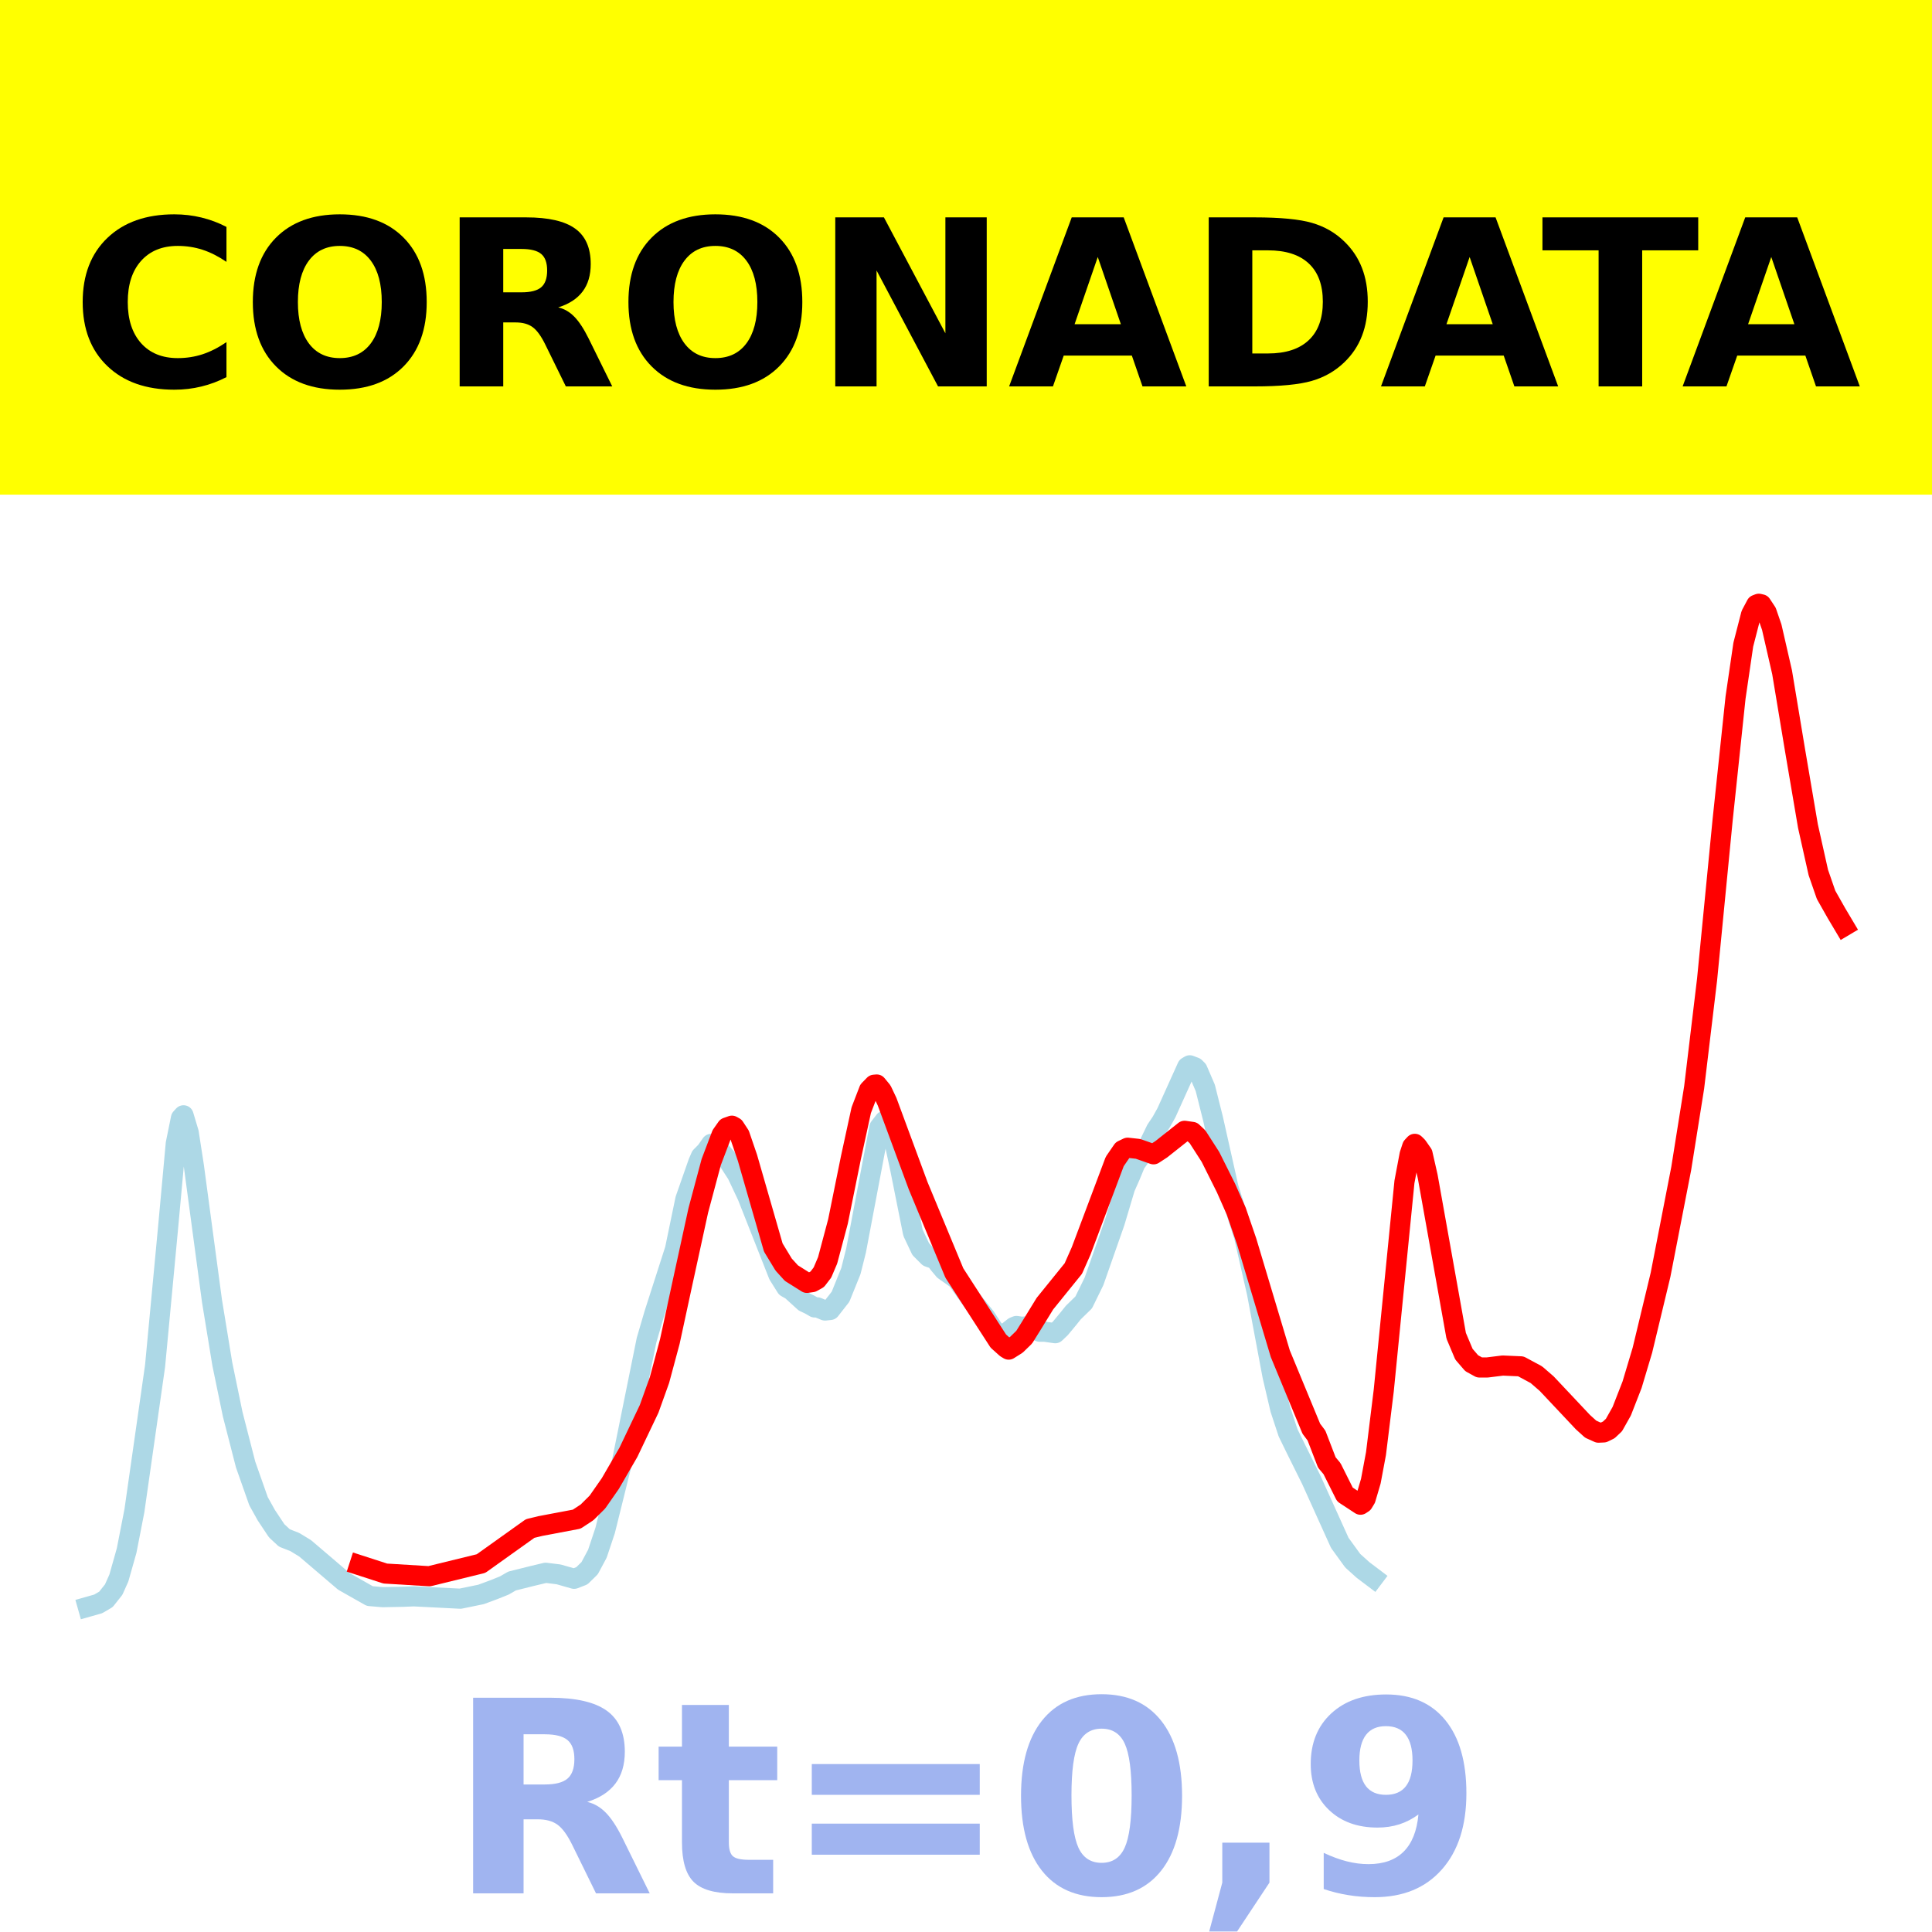
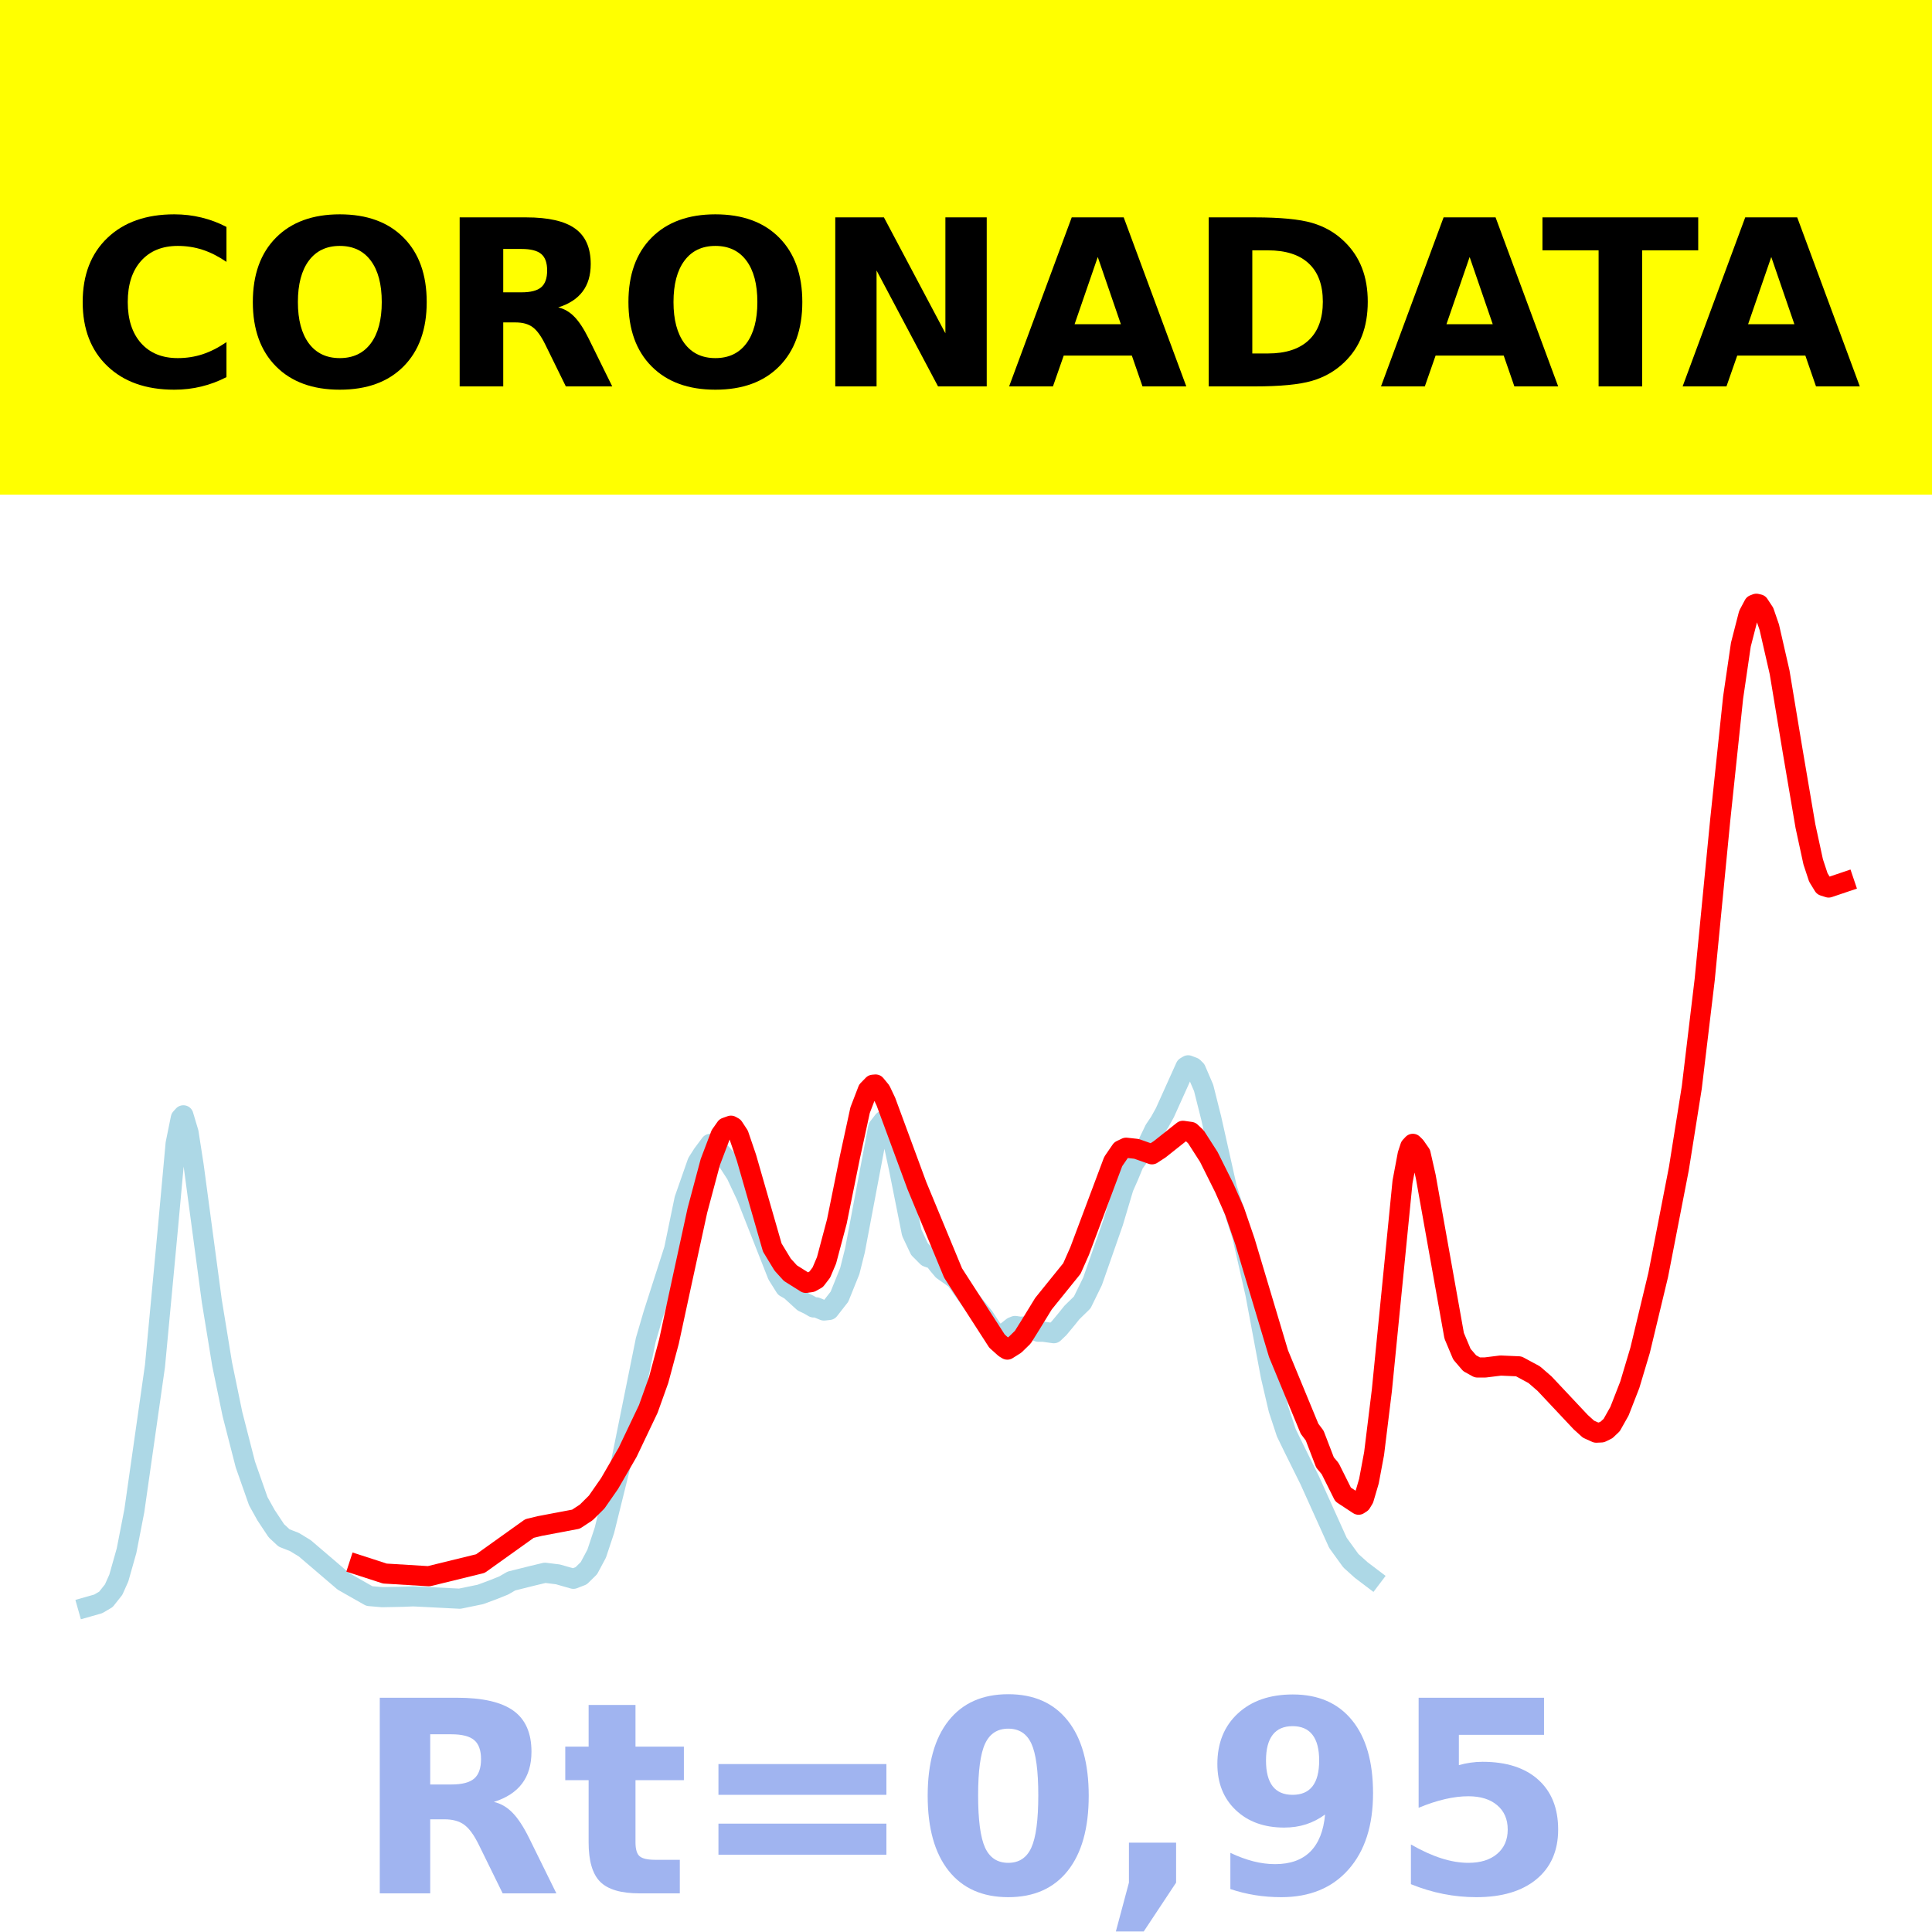
<svg xmlns="http://www.w3.org/2000/svg" xmlns:xlink="http://www.w3.org/1999/xlink" height="144pt" version="1.1" viewBox="0 0 144 144" width="144pt">
  <defs>
    <style type="text/css">*{stroke-linecap:butt;stroke-linejoin:round;}</style>
  </defs>
  <g id="figure_1">
    <g id="patch_1">
      <path d="M 0 144  L 144 144  L 144 0  L 0 0  z " style="fill:#ffffff;" />
    </g>
    <g id="axes_1">
      <g id="patch_2">
        <path d="M 0 144  L 144 144  L 144 0  L 0 0  z " style="fill:#ffffff;" />
      </g>
      <g id="line2d_1">
-         <path clip-path="url(#pb70f23992f)" d="M 6.545 119.765  L 7.317 119.546  L 7.895 119.209  L 8.473 118.479  L 8.859 117.618  L 9.437 115.576  L 10.016 112.611  L 11.558 101.812  L 12.522 91.565  L 13.101 85.237  L 13.486 83.34  L 13.679 83.128  L 14.065 84.416  L 14.45 86.903  L 15.8 96.965  L 16.571 101.674  L 17.342 105.404  L 18.306 109.157  L 19.27 111.893  L 19.848 112.932  L 20.62 114.094  L 21.198 114.631  L 21.969 114.932  L 22.74 115.402  L 25.632 117.869  L 27.56 118.961  L 28.524 119.044  L 30.067 119.014  L 30.838 118.982  L 34.308 119.157  L 35.851 118.84  L 36.815 118.483  L 37.586 118.174  L 38.164 117.84  L 39.707 117.455  L 40.671 117.225  L 41.634 117.344  L 42.791 117.674  L 43.37 117.45  L 43.948 116.884  L 44.526 115.804  L 45.105 114.068  L 46.262 109.406  L 48.19 99.886  L 48.768 97.914  L 50.31 93.115  L 51.082 89.388  L 52.046 86.638  L 52.238 86.197  L 52.624 85.808  L 53.01 85.258  L 53.395 85.465  L 54.166 86.335  L 54.937 87.524  L 55.709 89.164  L 58.022 95.027  L 58.601 95.949  L 58.986 96.168  L 59.95 97.046  L 60.336 97.228  L 60.721 97.45  L 60.914 97.44  L 61.493 97.679  L 61.878 97.637  L 62.649 96.65  L 63.421 94.739  L 63.806 93.204  L 65.541 84.036  L 65.927 83.538  L 66.12 83.644  L 66.312 83.939  L 66.698 85.27  L 67.084 87.063  L 68.048 91.882  L 68.626 93.105  L 69.204 93.684  L 69.397 93.754  L 69.59 93.7  L 69.976 94.212  L 70.361 94.672  L 71.325 95.352  L 71.904 96.171  L 72.482 96.976  L 73.446 98.166  L 74.024 99.05  L 74.41 99.463  L 74.796 99.52  L 75.567 98.909  L 75.76 98.83  L 76.145 98.888  L 76.531 98.862  L 77.495 99.26  L 77.88 99.261  L 78.651 99.37  L 79.037 99.004  L 79.615 98.308  L 80.001 97.827  L 80.772 97.076  L 81.543 95.502  L 83.086 91.097  L 83.857 88.515  L 84.243 87.643  L 84.628 86.711  L 85.592 85.396  L 86.171 84.199  L 86.556 83.626  L 86.942 82.933  L 88.484 79.517  L 88.677 79.402  L 89.063 79.549  L 89.255 79.741  L 89.834 81.085  L 90.412 83.385  L 91.569 88.539  L 92.34 90.961  L 92.726 92.156  L 93.69 96.393  L 94.846 102.562  L 95.425 105.032  L 96.003 106.788  L 96.582 107.973  L 97.738 110.301  L 99.859 114.994  L 100.823 116.324  L 101.594 117.019  L 102.366 117.602  L 102.366 117.602  " style="fill:none;stroke:#add8e6;stroke-linecap:square;stroke-width:1.5;" />
+         <path clip-path="url(#pe149ab7ea9)" d="M 6.545 119.765  L 7.316 119.546  L 7.893 119.209  L 8.471 118.479  L 8.856 117.618  L 9.433 115.576  L 10.011 112.611  L 11.551 101.812  L 12.513 91.565  L 13.091 85.237  L 13.476 83.34  L 13.668 83.128  L 14.053 84.416  L 14.439 86.903  L 15.786 96.965  L 16.556 101.674  L 17.326 105.404  L 18.289 109.157  L 19.251 111.893  L 19.829 112.932  L 20.599 114.094  L 21.176 114.631  L 21.947 114.932  L 22.717 115.402  L 25.604 117.869  L 27.529 118.961  L 28.492 119.044  L 30.032 119.014  L 30.802 118.982  L 34.267 119.157  L 35.807 118.84  L 36.77 118.483  L 37.54 118.174  L 38.118 117.84  L 39.658 117.455  L 40.62 117.225  L 41.583 117.344  L 42.738 117.674  L 43.316 117.45  L 43.893 116.884  L 44.471 115.804  L 45.048 114.068  L 46.203 109.406  L 48.128 99.886  L 48.706 97.914  L 50.246 93.115  L 51.016 89.388  L 51.979 86.638  L 52.364 86.034  L 52.941 85.258  L 53.326 85.465  L 54.096 86.335  L 54.866 87.524  L 55.636 89.164  L 57.947 95.027  L 58.524 95.949  L 58.909 96.168  L 59.872 97.046  L 60.257 97.228  L 60.642 97.45  L 60.834 97.44  L 61.412 97.679  L 61.797 97.637  L 62.567 96.65  L 63.337 94.739  L 63.722 93.204  L 65.455 84.036  L 65.84 83.538  L 66.032 83.644  L 66.225 83.939  L 66.61 85.27  L 66.995 87.063  L 67.957 91.882  L 68.535 93.105  L 69.112 93.684  L 69.305 93.754  L 69.497 93.7  L 69.882 94.212  L 70.267 94.672  L 71.23 95.352  L 71.807 96.171  L 72.385 96.976  L 73.348 98.166  L 73.925 99.05  L 74.31 99.463  L 74.695 99.52  L 75.465 98.909  L 75.658 98.83  L 76.043 98.888  L 76.428 98.862  L 77.39 99.26  L 77.775 99.261  L 78.545 99.37  L 78.93 99.004  L 79.508 98.308  L 79.893 97.827  L 80.663 97.076  L 81.433 95.502  L 82.973 91.097  L 83.743 88.515  L 84.128 87.643  L 84.513 86.711  L 85.476 85.396  L 86.053 84.199  L 86.439 83.626  L 86.824 82.933  L 88.364 79.517  L 88.556 79.402  L 88.941 79.549  L 89.134 79.741  L 89.711 81.085  L 90.289 83.385  L 91.444 88.539  L 92.214 90.961  L 92.599 92.156  L 93.561 96.393  L 94.717 102.562  L 95.294 105.032  L 95.872 106.788  L 96.449 107.973  L 97.604 110.301  L 99.722 114.994  L 100.684 116.324  L 101.455 117.019  L 102.225 117.602  L 102.225 117.602  " style="fill:none;stroke:#add8e6;stroke-linecap:square;stroke-width:1.5;" />
      </g>
      <g id="line2d_2">
-         <path clip-path="url(#pb70f23992f)" d="M 26.789 116.658  L 28.717 117.283  L 31.995 117.483  L 35.851 116.54  L 39.514 113.926  L 40.285 113.74  L 42.984 113.23  L 43.755 112.722  L 44.526 111.957  L 45.49 110.575  L 46.84 108.244  L 48.382 105.01  L 49.154 102.858  L 49.925 99.991  L 50.889 95.528  L 52.046 90.219  L 53.01 86.615  L 53.781 84.586  L 54.166 84.039  L 54.552 83.902  L 54.745 84.01  L 55.13 84.598  L 55.709 86.289  L 57.637 92.982  L 58.408 94.253  L 58.986 94.89  L 60.143 95.618  L 60.529 95.564  L 60.914 95.351  L 61.3 94.847  L 61.685 93.941  L 62.457 91.046  L 63.421 86.292  L 64.192 82.745  L 64.77 81.244  L 65.156 80.849  L 65.349 80.833  L 65.734 81.302  L 66.12 82.117  L 68.433 88.376  L 71.132 94.882  L 74.41 99.957  L 74.988 100.476  L 75.181 100.592  L 75.76 100.228  L 76.338 99.665  L 76.916 98.739  L 77.88 97.169  L 80.001 94.547  L 80.579 93.242  L 83.086 86.571  L 83.664 85.729  L 84.05 85.544  L 84.821 85.629  L 85.978 86.036  L 86.556 85.659  L 88.291 84.284  L 88.87 84.367  L 89.255 84.729  L 90.219 86.228  L 91.376 88.543  L 92.147 90.284  L 92.918 92.531  L 95.425 100.896  L 97.738 106.488  L 98.124 107.001  L 98.895 109.004  L 99.281 109.465  L 100.245 111.392  L 101.402 112.152  L 101.594 112.026  L 101.787 111.708  L 102.173 110.399  L 102.558 108.342  L 103.137 103.637  L 104.679 88.09  L 105.065 86.047  L 105.257 85.462  L 105.45 85.255  L 105.643 85.445  L 106.029 85.999  L 106.414 87.696  L 108.535 99.56  L 109.113 100.934  L 109.692 101.606  L 110.27 101.924  L 110.849 101.923  L 112.005 101.78  L 113.355 101.839  L 114.512 102.462  L 115.283 103.13  L 117.982 105.998  L 118.56 106.521  L 119.139 106.782  L 119.524 106.765  L 119.91 106.576  L 120.296 106.212  L 120.874 105.185  L 121.645 103.211  L 122.416 100.634  L 123.766 95.02  L 125.308 87.097  L 126.272 81.05  L 127.236 73.005  L 128.393 61.133  L 129.357 51.997  L 129.935 48.048  L 130.514 45.799  L 130.899 45.075  L 131.092 45  L 131.285 45.045  L 131.671 45.629  L 132.056 46.748  L 132.827 50.11  L 133.791 55.911  L 134.755 61.578  L 135.527 65.03  L 136.105 66.697  L 136.876 68.059  L 137.455 69.033  L 137.455 69.033  " style="fill:none;stroke:#ff0000;stroke-linecap:square;stroke-width:1.5;" />
+         <path clip-path="url(#pe149ab7ea9)" d="M 26.759 116.658  L 28.684 117.283  L 31.957 117.483  L 35.807 116.54  L 39.465 113.926  L 40.235 113.74  L 42.93 113.23  L 43.701 112.722  L 44.471 111.957  L 45.433 110.575  L 46.781 108.244  L 48.321 105.01  L 49.091 102.858  L 49.861 99.991  L 50.824 95.528  L 51.979 90.219  L 52.941 86.615  L 53.711 84.586  L 54.096 84.039  L 54.481 83.902  L 54.674 84.01  L 55.059 84.598  L 55.636 86.289  L 57.561 92.982  L 58.332 94.253  L 58.909 94.89  L 60.064 95.618  L 60.449 95.564  L 60.834 95.351  L 61.219 94.847  L 61.604 93.941  L 62.374 91.046  L 63.337 86.292  L 64.107 82.745  L 64.684 81.244  L 65.07 80.849  L 65.262 80.833  L 65.647 81.302  L 66.032 82.117  L 68.342 88.376  L 71.037 94.882  L 74.31 99.957  L 74.888 100.476  L 75.08 100.592  L 75.658 100.228  L 76.235 99.665  L 76.813 98.739  L 77.775 97.169  L 79.893 94.547  L 80.471 93.242  L 82.973 86.571  L 83.551 85.729  L 83.936 85.544  L 84.706 85.629  L 85.861 86.036  L 86.439 85.659  L 88.171 84.284  L 88.749 84.367  L 89.134 84.729  L 90.096 86.228  L 91.251 88.543  L 92.021 90.284  L 92.791 92.531  L 95.294 100.896  L 97.604 106.488  L 97.989 107.001  L 98.759 109.004  L 99.144 109.465  L 100.107 111.392  L 101.262 112.152  L 101.455 112.026  L 101.647 111.708  L 102.032 110.399  L 102.417 108.342  L 102.995 103.637  L 104.535 88.09  L 104.92 86.047  L 105.112 85.462  L 105.305 85.255  L 105.497 85.445  L 105.882 85.999  L 106.267 87.696  L 108.385 99.56  L 108.963 100.934  L 109.54 101.606  L 110.118 101.924  L 110.695 101.923  L 111.85 101.78  L 113.198 101.839  L 114.353 102.462  L 115.123 103.13  L 117.818 105.998  L 118.396 106.521  L 118.973 106.782  L 119.358 106.765  L 119.743 106.576  L 120.128 106.212  L 120.706 105.185  L 121.476 103.211  L 122.246 100.634  L 123.594 95.02  L 125.134 87.097  L 126.096 81.05  L 127.059 73.005  L 128.214 61.133  L 129.176 51.997  L 129.754 48.048  L 130.332 45.799  L 130.717 45.075  L 130.909 45  L 131.102 45.045  L 131.487 45.629  L 131.872 46.748  L 132.642 50.11  L 133.604 55.911  L 134.567 61.573  L 135.144 64.237  L 135.529 65.402  L 135.914 66.028  L 136.299 66.151  L 137.455 65.76  L 137.455 65.76  " style="fill:none;stroke:#ff0000;stroke-linecap:square;stroke-width:1.5;" />
      </g>
      <g id="patch_3">
        <path d="M 0 144  L 0 0  " style="fill:none;stroke:#ffffff;stroke-linecap:square;stroke-linejoin:miter;stroke-width:0.8;" />
      </g>
      <g id="patch_4">
        <path d="M 144 144  L 144 0  " style="fill:none;stroke:#ffffff;stroke-linecap:square;stroke-linejoin:miter;stroke-width:0.8;" />
      </g>
      <g id="patch_5">
        <path d="M 0 144  L 144 144  " style="fill:none;stroke:#ffffff;stroke-linecap:square;stroke-linejoin:miter;stroke-width:0.8;" />
      </g>
      <g id="patch_6">
        <path d="M 0 0  L 144 0  " style="fill:none;stroke:#ffffff;stroke-linecap:square;stroke-linejoin:miter;stroke-width:0.8;" />
      </g>
    </g>
    <g id="text_1">
      <g id="patch_7">
        <path d="M -64.848 36.368  L 208.848 36.368  L 208.848 -7.654  L -64.848 -7.654  z " style="fill:#ffff00;stroke:#ffff00;stroke-linejoin:miter;" />
      </g>
      <g transform="translate(72 9.45018)scale(0.1728 -0.1728)" />
      <g transform="translate(-60.87375 28.8)scale(0.1728 -0.1728)">
        <defs>
          <path id="DejaVuSans-Bold-32" />
          <path d="M 67 4  Q 61.812 1.312 56.203 -0.047  Q 50.594 -1.422 44.484 -1.422  Q 26.266 -1.422 15.625 8.766  Q 4.984 18.953 4.984 36.375  Q 4.984 53.859 15.625 64.031  Q 26.266 74.219 44.484 74.219  Q 50.594 74.219 56.203 72.844  Q 61.812 71.484 67 68.797  L 67 53.719  Q 61.766 57.281 56.688 58.938  Q 51.609 60.594 46 60.594  Q 35.938 60.594 30.172 54.141  Q 24.422 47.703 24.422 36.375  Q 24.422 25.094 30.172 18.641  Q 35.938 12.203 46 12.203  Q 51.609 12.203 56.688 13.859  Q 61.766 15.531 67 19.094  z " id="DejaVuSans-Bold-67" />
          <path d="M 42.484 60.594  Q 33.891 60.594 29.156 54.25  Q 24.422 47.906 24.422 36.375  Q 24.422 24.906 29.156 18.547  Q 33.891 12.203 42.484 12.203  Q 51.125 12.203 55.859 18.547  Q 60.594 24.906 60.594 36.375  Q 60.594 47.906 55.859 54.25  Q 51.125 60.594 42.484 60.594  z M 42.484 74.219  Q 60.062 74.219 70.016 64.156  Q 79.984 54.109 79.984 36.375  Q 79.984 18.703 70.016 8.641  Q 60.062 -1.422 42.484 -1.422  Q 24.953 -1.422 14.969 8.641  Q 4.984 18.703 4.984 36.375  Q 4.984 54.109 14.969 64.156  Q 24.953 74.219 42.484 74.219  z " id="DejaVuSans-Bold-79" />
          <path d="M 35.891 40.578  Q 41.797 40.578 44.359 42.766  Q 46.922 44.969 46.922 50  Q 46.922 54.984 44.359 57.125  Q 41.797 59.281 35.891 59.281  L 27.984 59.281  L 27.984 40.578  z M 27.984 27.594  L 27.984 0  L 9.188 0  L 9.188 72.906  L 37.891 72.906  Q 52.297 72.906 59 68.062  Q 65.719 63.234 65.719 52.781  Q 65.719 45.562 62.219 40.922  Q 58.734 36.281 51.703 34.078  Q 55.562 33.203 58.609 30.094  Q 61.672 27 64.797 20.703  L 75 0  L 54.984 0  L 46.094 18.109  Q 43.406 23.578 40.641 25.578  Q 37.891 27.594 33.297 27.594  z " id="DejaVuSans-Bold-82" />
          <path d="M 9.188 72.906  L 30.172 72.906  L 56.688 22.906  L 56.688 72.906  L 74.516 72.906  L 74.516 0  L 53.516 0  L 27 50  L 27 0  L 9.188 0  z " id="DejaVuSans-Bold-78" />
          <path d="M 53.422 13.281  L 24.031 13.281  L 19.391 0  L 0.484 0  L 27.484 72.906  L 49.906 72.906  L 76.906 0  L 58.016 0  z M 28.719 26.812  L 48.688 26.812  L 38.719 55.812  z " id="DejaVuSans-Bold-65" />
          <path d="M 27.984 58.688  L 27.984 14.203  L 34.719 14.203  Q 46.234 14.203 52.312 19.922  Q 58.406 25.641 58.406 36.531  Q 58.406 47.359 52.344 53.016  Q 46.297 58.688 34.719 58.688  z M 9.188 72.906  L 29 72.906  Q 45.609 72.906 53.734 70.531  Q 61.859 68.172 67.672 62.5  Q 72.797 57.562 75.281 51.109  Q 77.781 44.672 77.781 36.531  Q 77.781 28.266 75.281 21.797  Q 72.797 15.328 67.672 10.406  Q 61.812 4.734 53.609 2.359  Q 45.406 0 29 0  L 9.188 0  z " id="DejaVuSans-Bold-68" />
          <path d="M 0.484 72.906  L 67.672 72.906  L 67.672 58.688  L 43.5 58.688  L 43.5 0  L 24.703 0  L 24.703 58.688  L 0.484 58.688  z " id="DejaVuSans-Bold-84" />
        </defs>
        <use xlink:href="#DejaVuSans-Bold-32" />
        <use x="34.814" xlink:href="#DejaVuSans-Bold-32" />
        <use x="69.629" xlink:href="#DejaVuSans-Bold-32" />
        <use x="104.443" xlink:href="#DejaVuSans-Bold-32" />
        <use x="139.258" xlink:href="#DejaVuSans-Bold-32" />
        <use x="174.072" xlink:href="#DejaVuSans-Bold-32" />
        <use x="208.887" xlink:href="#DejaVuSans-Bold-32" />
        <use x="243.701" xlink:href="#DejaVuSans-Bold-32" />
        <use x="278.516" xlink:href="#DejaVuSans-Bold-32" />
        <use x="313.33" xlink:href="#DejaVuSans-Bold-32" />
        <use x="348.145" xlink:href="#DejaVuSans-Bold-32" />
        <use x="382.959" xlink:href="#DejaVuSans-Bold-67" />
        <use x="456.348" xlink:href="#DejaVuSans-Bold-79" />
        <use x="541.357" xlink:href="#DejaVuSans-Bold-82" />
        <use x="618.359" xlink:href="#DejaVuSans-Bold-79" />
        <use x="703.369" xlink:href="#DejaVuSans-Bold-78" />
        <use x="787.061" xlink:href="#DejaVuSans-Bold-65" />
        <use x="864.453" xlink:href="#DejaVuSans-Bold-68" />
        <use x="947.461" xlink:href="#DejaVuSans-Bold-65" />
        <use x="1017.104" xlink:href="#DejaVuSans-Bold-84" />
        <use x="1077.566" xlink:href="#DejaVuSans-Bold-65" />
        <use x="1154.959" xlink:href="#DejaVuSans-Bold-32" />
        <use x="1189.773" xlink:href="#DejaVuSans-Bold-32" />
        <use x="1224.588" xlink:href="#DejaVuSans-Bold-32" />
        <use x="1259.402" xlink:href="#DejaVuSans-Bold-32" />
        <use x="1294.217" xlink:href="#DejaVuSans-Bold-32" />
        <use x="1329.031" xlink:href="#DejaVuSans-Bold-32" />
        <use x="1363.846" xlink:href="#DejaVuSans-Bold-32" />
        <use x="1398.66" xlink:href="#DejaVuSans-Bold-32" />
        <use x="1433.475" xlink:href="#DejaVuSans-Bold-32" />
        <use x="1468.289" xlink:href="#DejaVuSans-Bold-32" />
        <use x="1503.104" xlink:href="#DejaVuSans-Bold-32" />
      </g>
    </g>
    <g id="text_2">
-       <g style="fill:#4169e1;opacity:0.5;" transform="translate(33.42656 141.12)scale(0.2 -0.2)">
+       <g style="fill:#4169e1;opacity:0.5;" transform="translate(26.46875 141.12)scale(0.2 -0.2)">
        <defs>
          <path d="M 27.484 70.219  L 27.484 54.688  L 45.516 54.688  L 45.516 42.188  L 27.484 42.188  L 27.484 19  Q 27.484 15.188 29 13.844  Q 30.516 12.5 35.016 12.5  L 44 12.5  L 44 0  L 29 0  Q 18.656 0 14.328 4.312  Q 10.016 8.641 10.016 19  L 10.016 42.188  L 1.312 42.188  L 1.312 54.688  L 10.016 54.688  L 10.016 70.219  z " id="DejaVuSans-Bold-116" />
          <path d="M 10.594 48.188  L 73.188 48.188  L 73.188 36.719  L 10.594 36.719  z M 10.594 25.984  L 73.188 25.984  L 73.188 14.406  L 10.594 14.406  z " id="DejaVuSans-Bold-61" />
          <path d="M 46 36.531  Q 46 50.203 43.438 55.781  Q 40.875 61.375 34.812 61.375  Q 28.766 61.375 26.172 55.781  Q 23.578 50.203 23.578 36.531  Q 23.578 22.703 26.172 17.031  Q 28.766 11.375 34.812 11.375  Q 40.828 11.375 43.406 17.031  Q 46 22.703 46 36.531  z M 64.797 36.375  Q 64.797 18.266 56.984 8.422  Q 49.172 -1.422 34.812 -1.422  Q 20.406 -1.422 12.594 8.422  Q 4.781 18.266 4.781 36.375  Q 4.781 54.547 12.594 64.375  Q 20.406 74.219 34.812 74.219  Q 49.172 74.219 56.984 64.375  Q 64.797 54.547 64.797 36.375  z " id="DejaVuSans-Bold-48" />
          <path d="M 10.203 18.891  L 27.781 18.891  L 27.781 4  L 15.719 -14.203  L 5.328 -14.203  L 10.203 4  z " id="DejaVuSans-Bold-44" />
          <path d="M 10.016 1.609  L 10.016 15.094  Q 14.5 12.984 18.594 11.938  Q 22.703 10.891 26.703 10.891  Q 35.109 10.891 39.797 15.547  Q 44.484 20.219 45.312 29.391  Q 42 26.953 38.234 25.734  Q 34.469 24.516 30.078 24.516  Q 18.891 24.516 12.031 31.031  Q 5.172 37.547 5.172 48.188  Q 5.172 59.969 12.812 67.047  Q 20.453 74.125 33.297 74.125  Q 47.562 74.125 55.375 64.5  Q 63.188 54.891 63.188 37.312  Q 63.188 19.234 54.047 8.906  Q 44.922 -1.422 29 -1.422  Q 23.875 -1.422 19.188 -0.656  Q 14.5 0.094 10.016 1.609  z M 33.203 36.719  Q 38.141 36.719 40.625 39.906  Q 43.109 43.109 43.109 49.516  Q 43.109 55.859 40.625 59.078  Q 38.141 62.312 33.203 62.312  Q 28.266 62.312 25.781 59.078  Q 23.297 55.859 23.297 49.516  Q 23.297 43.109 25.781 39.906  Q 28.266 36.719 33.203 36.719  z " id="DejaVuSans-Bold-57" />
+           <path d="M 10.594 72.906  L 57.328 72.906  L 57.328 59.078  L 25.594 59.078  L 25.594 47.797  Q 27.734 48.391 29.906 48.703  Q 32.078 49.031 34.422 49.031  Q 47.75 49.031 55.172 42.359  Q 62.594 35.688 62.594 23.781  Q 62.594 11.969 54.516 5.266  Q 46.438 -1.422 32.078 -1.422  Q 25.875 -1.422 19.797 -0.219  Q 13.719 0.984 7.719 3.422  L 7.719 18.219  Q 13.672 14.797 19.016 13.078  Q 24.359 11.375 29.109 11.375  Q 35.938 11.375 39.859 14.719  Q 43.797 18.062 43.797 23.781  Q 43.797 29.547 39.859 32.859  Q 35.938 36.188 29.109 36.188  Q 25.047 36.188 20.453 35.125  Q 15.875 34.078 10.594 31.891  z " id="DejaVuSans-Bold-53" />
        </defs>
        <use xlink:href="#DejaVuSans-Bold-82" />
        <use x="77.002" xlink:href="#DejaVuSans-Bold-116" />
        <use x="124.805" xlink:href="#DejaVuSans-Bold-61" />
        <use x="208.594" xlink:href="#DejaVuSans-Bold-48" />
        <use x="278.174" xlink:href="#DejaVuSans-Bold-44" />
        <use x="316.162" xlink:href="#DejaVuSans-Bold-57" />
+         <use x="385.742" xlink:href="#DejaVuSans-Bold-53" />
      </g>
    </g>
  </g>
  <defs>
-     <clipPath id="pb70f23992f">
+     <clipPath id="pe149ab7ea9">
      <rect height="144" width="144" x="0" y="0" />
    </clipPath>
  </defs>
</svg>
